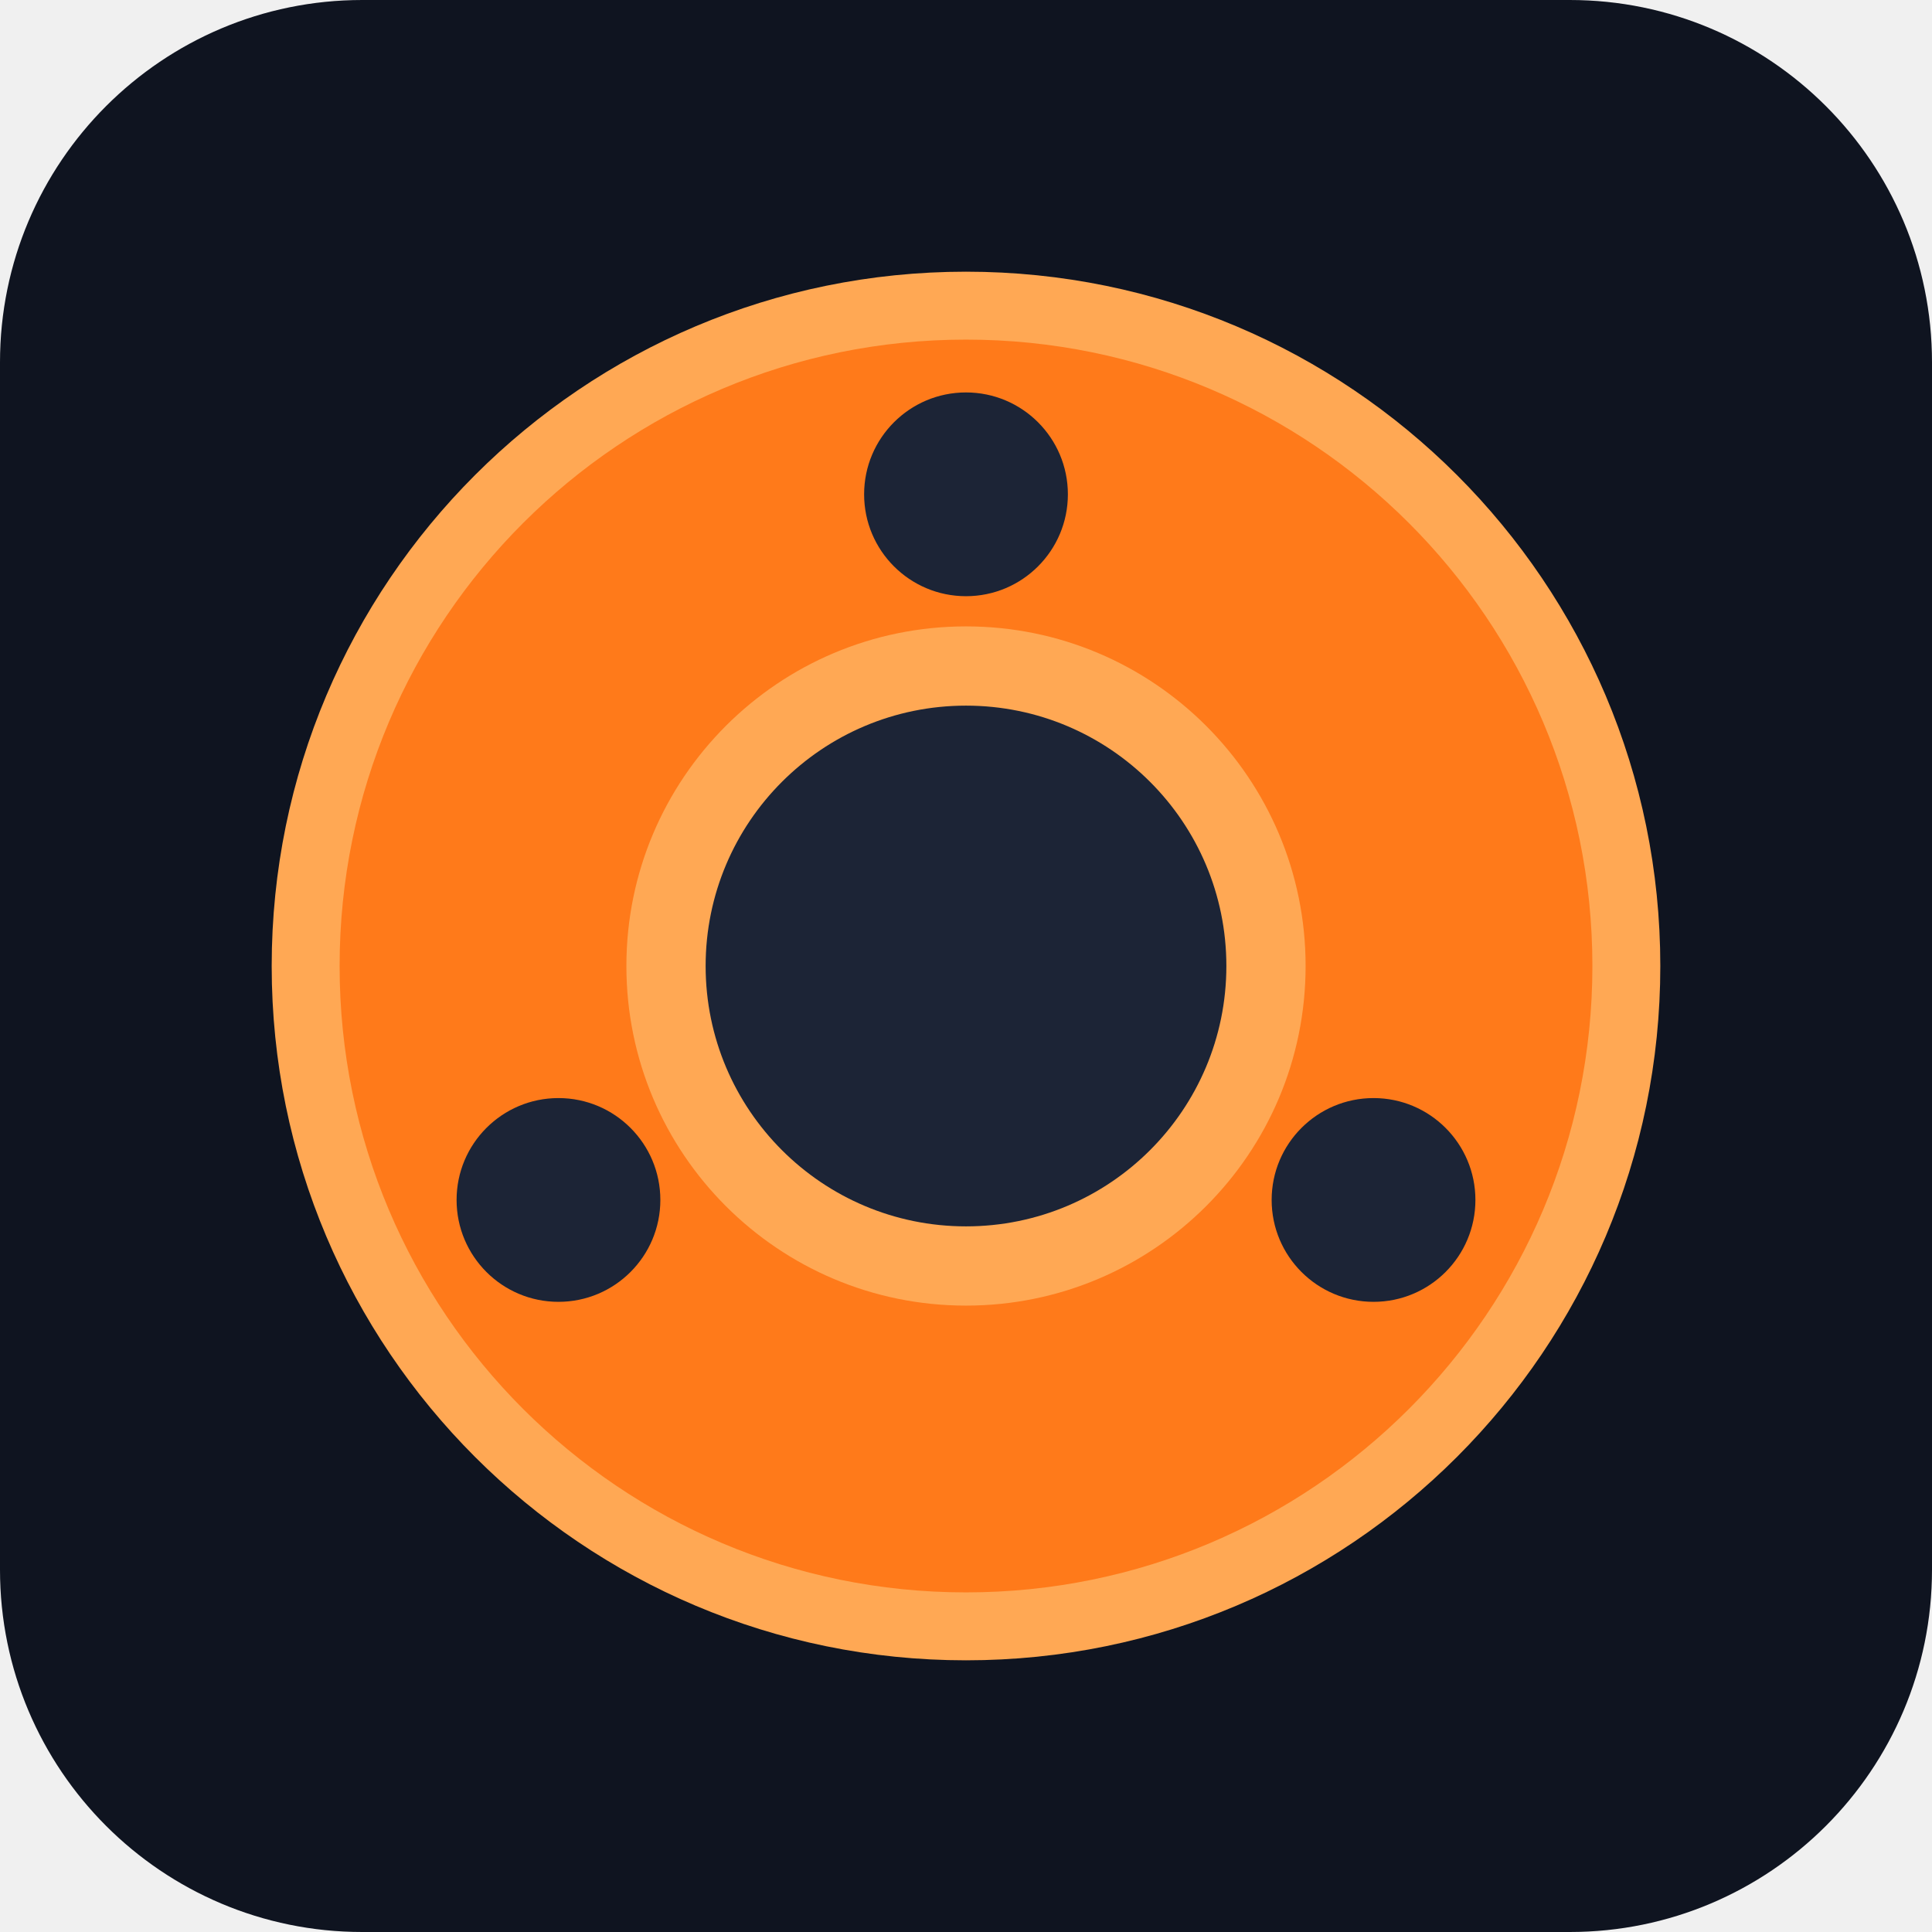
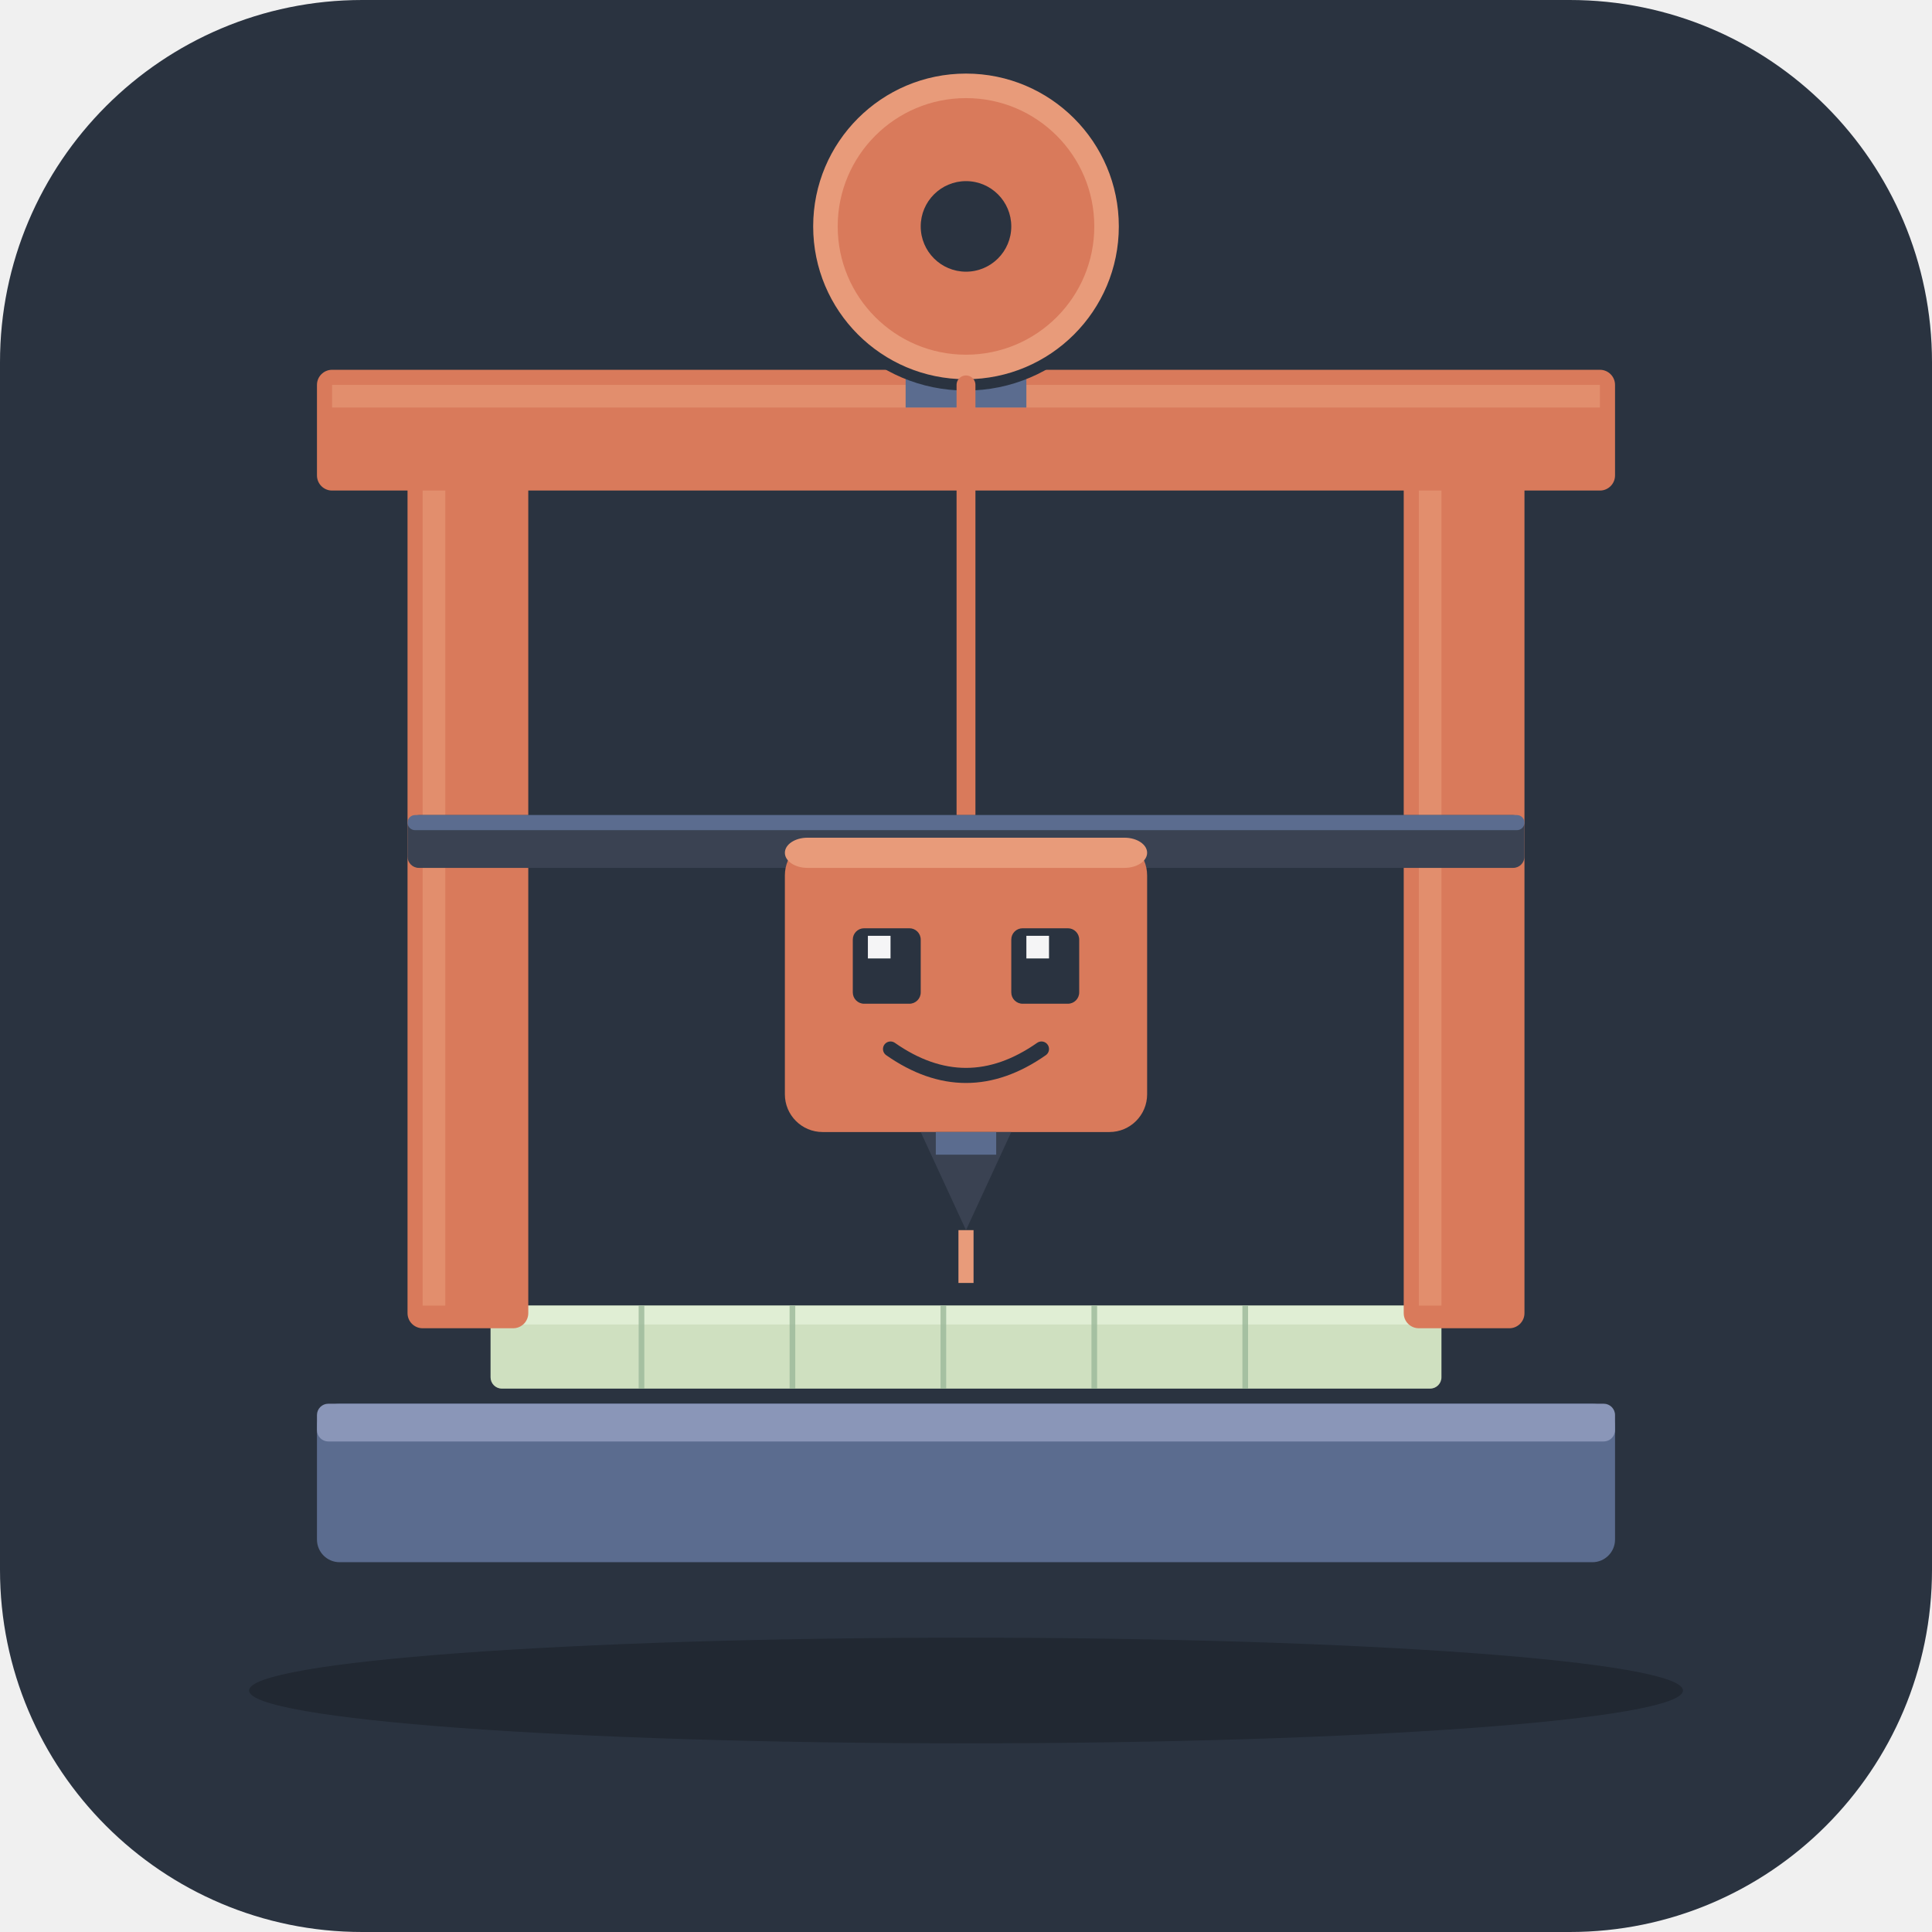
- <svg xmlns="http://www.w3.org/2000/svg" viewBox="0 0 512 512" role="img" aria-label="Filament spool">
-   <rect width="512" height="512" rx="96" fill="#0F1420" />
-   <circle cx="256" cy="256" r="184" fill="#FFA854" />
-   <circle cx="256" cy="256" r="166" fill="#FF7A1A" />
-   <circle cx="256" cy="256" r="90" fill="#FFA854" />
-   <circle cx="256" cy="256" r="69" fill="#1C2436" />
-   <circle cx="256" cy="131" r="27" fill="#1C2436" />
-   <circle cx="364" cy="318" r="27" fill="#1C2436" />
-   <circle cx="148" cy="318" r="27" fill="#1C2436" />
+ <svg xmlns="http://www.w3.org/2000/svg" viewBox="0 0 512 512" role="img" aria-label="3D printer">
+   <rect width="512" height="512" rx="96" fill="#2a3340" />
+   <ellipse cx="256" cy="448" rx="190" ry="14" fill="#000" opacity=".22" />
+   <rect x="84" y="372" width="344" height="42" rx="6" fill="#5b6c8f" />
+   <rect x="84" y="372" width="344" height="10" rx="3" fill="#8a96b8" />
+   <rect x="130" y="346" width="252" height="22" rx="3" fill="#cfe0c0" />
+   <rect x="130" y="346" width="252" height="5" rx="2" fill="#e0eed4" />
+   <g stroke="#9bb89a" stroke-width="1.5" opacity=".8">
+     <line x1="170" y1="346" x2="170" y2="368" />
+     <line x1="210" y1="346" x2="210" y2="368" />
+     <line x1="250" y1="346" x2="250" y2="368" />
+     <line x1="290" y1="346" x2="290" y2="368" />
+     <line x1="330" y1="346" x2="330" y2="368" />
+   </g>
+   <rect x="108" y="120" width="32" height="232" rx="4" fill="#d97a5b" />
+   <rect x="372" y="120" width="32" height="232" rx="4" fill="#d97a5b" />
+   <rect x="112" y="124" width="6" height="222" fill="#e89b7a" opacity=".6" />
+   <rect x="376" y="124" width="6" height="222" fill="#e89b7a" opacity=".6" />
+   <rect x="84" y="98" width="344" height="32" rx="4" fill="#d97a5b" />
+   <rect x="88" y="102" width="336" height="6" fill="#e89b7a" opacity=".6" />
+   <rect x="240" y="60" width="32" height="48" fill="#5b6c8f" />
+   <circle cx="256" cy="60" r="42" fill="#e89b7a" />
+   <circle cx="256" cy="60" r="34" fill="#d97a5b" />
+   <circle cx="256" cy="60" r="12" fill="#2a3340" />
+   <circle cx="256" cy="60" r="42" fill="none" stroke="#2a3340" stroke-width="3" />
+   <path d="M256 102 C 256 160, 256 190, 256 220" stroke="#d97a5b" stroke-width="5" fill="none" stroke-linecap="round" />
+   <rect x="108" y="216" width="296" height="14" rx="3" fill="#3a4252" />
+   <rect x="108" y="216" width="296" height="4" rx="2" fill="#5b6c8f" />
+   <rect x="208" y="222" width="96" height="78" rx="10" fill="#d97a5b" />
+   <rect x="208" y="222" width="96" height="8" rx="6" fill="#e89b7a" />
+   <rect x="226" y="246" width="18" height="20" rx="3" fill="#2a3340" />
+   <rect x="268" y="246" width="18" height="20" rx="3" fill="#2a3340" />
+   <rect x="230" y="248" width="6" height="6" fill="#fff" opacity=".95" />
+   <rect x="272" y="248" width="6" height="6" fill="#fff" opacity=".95" />
+   <path d="M236 278 Q 256 292 276 278" stroke="#2a3340" stroke-width="4" fill="none" stroke-linecap="round" />
+   <polygon points="244,300 268,300 256,326" fill="#3a4252" />
+   <rect x="248" y="300" width="16" height="6" fill="#5b6c8f" />
+   <rect x="254" y="326" width="4" height="14" fill="#e89b7a" />
</svg>
